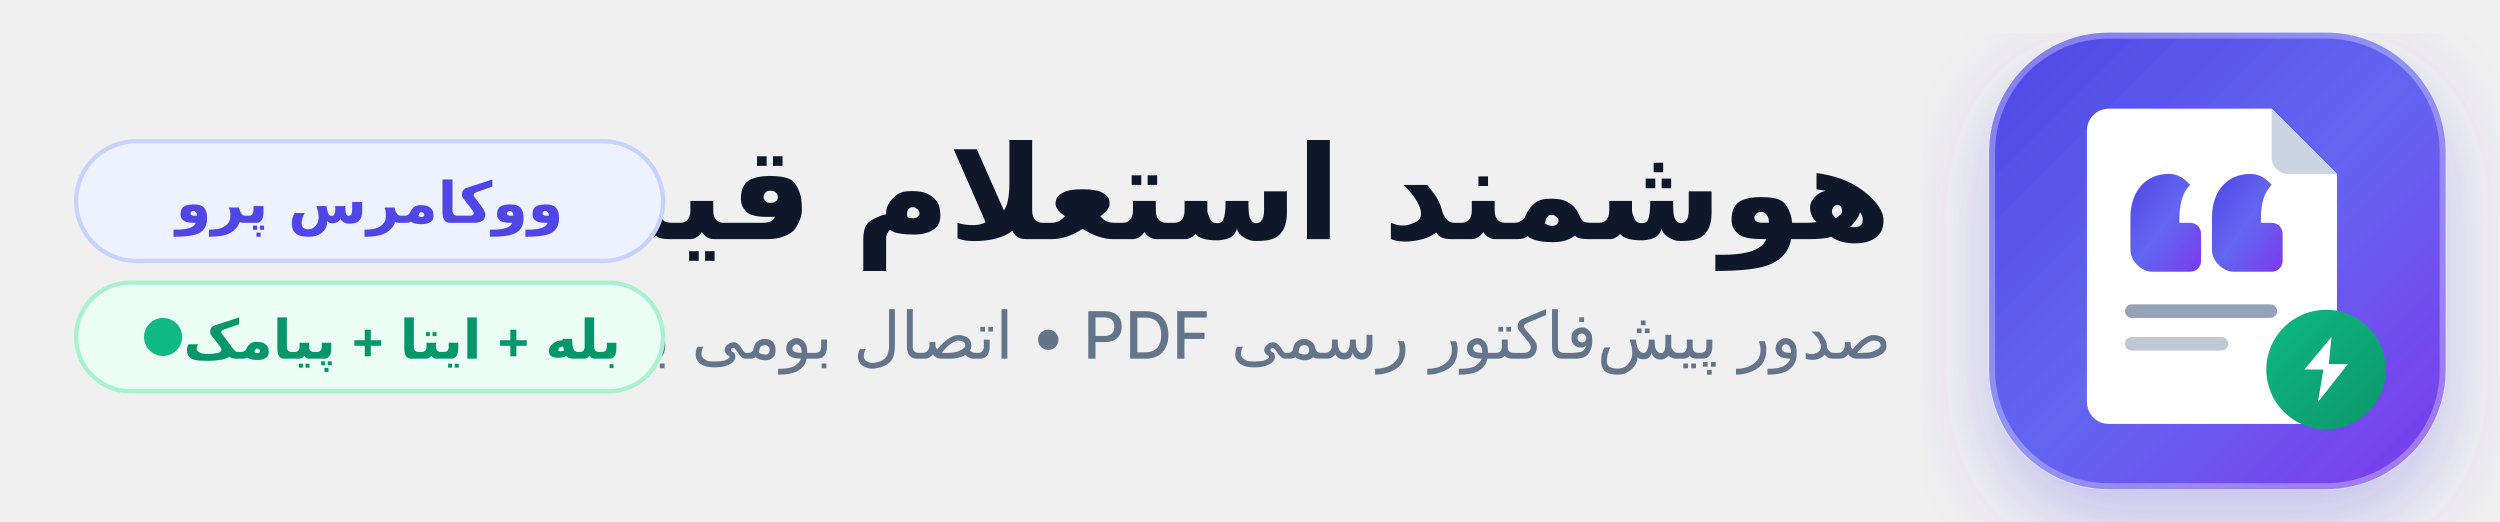
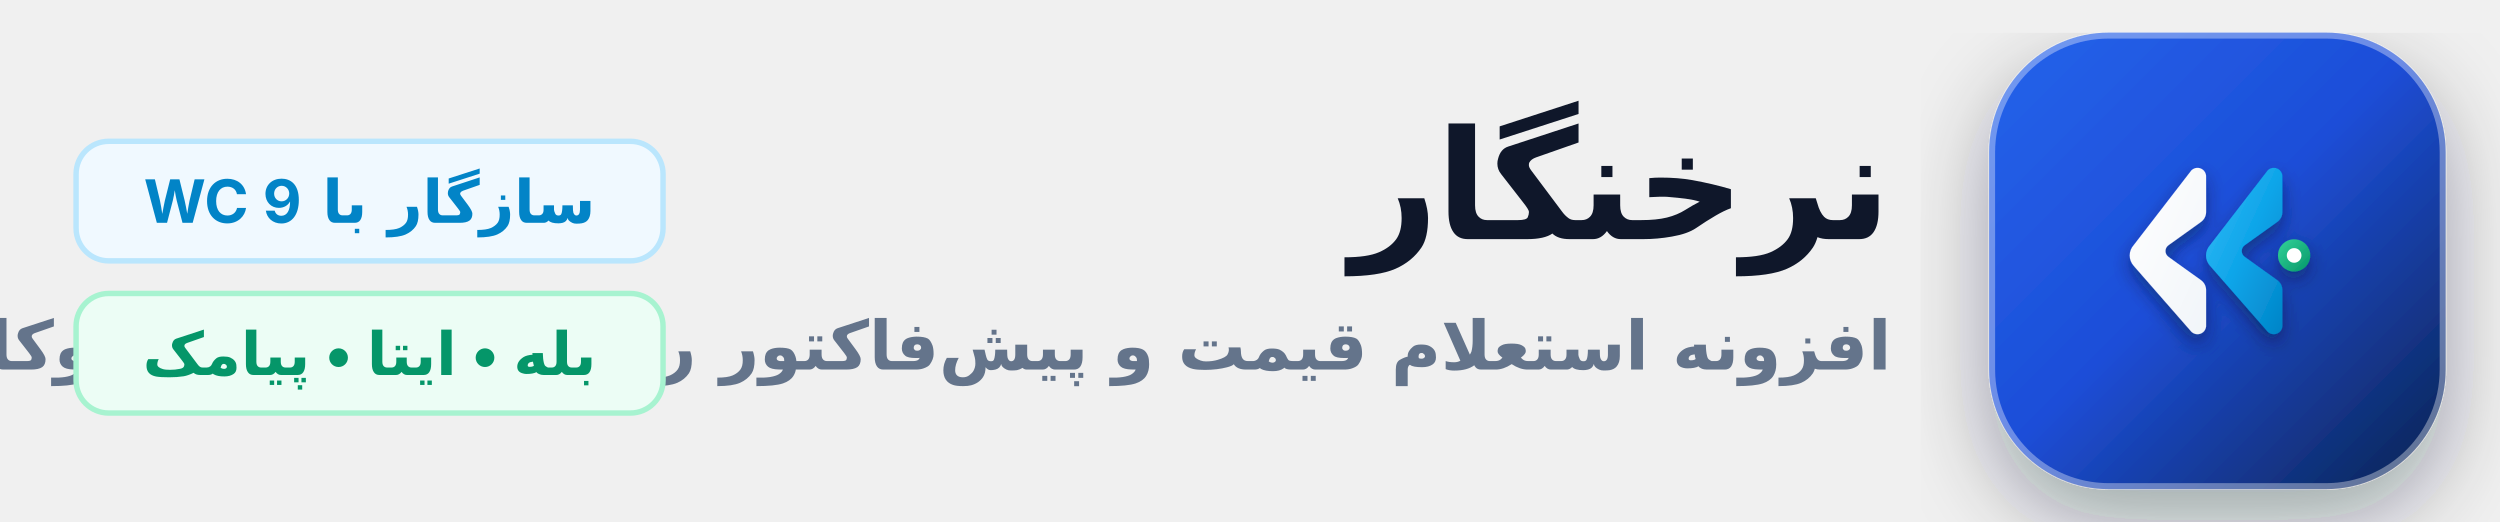
<svg xmlns="http://www.w3.org/2000/svg" viewBox="0 0 460 96" width="460" height="96" dir="rtl">
  <defs>
    <linearGradient id="logoBgRTL" x1="0%" y1="0%" x2="100%" y2="100%">
-       <stop offset="0%" stop-color="#4F46E5" />
-       <stop offset="50%" stop-color="#6366F1" />
-       <stop offset="100%" stop-color="#7C3AED" />
+       <stop offset="0%" stop-color="#2563EB" />
+       <stop offset="48%" stop-color="#1D4ED8" />
+       <stop offset="100%" stop-color="#0B234F" />
    </linearGradient>
-     <linearGradient id="primaryTextGradRTL" x1="100%" y1="0%" x2="0%" y2="0%">
-       <stop offset="0%" stop-color="#4F46E5" />
-       <stop offset="100%" stop-color="#7C3AED" />
+     <linearGradient id="logoWhiteRTL" x1="0%" y1="0%" x2="100%" y2="100%">
+       <stop offset="0%" stop-color="#FFFFFF" />
+       <stop offset="100%" stop-color="#F1F5F9" />
    </linearGradient>
-     <linearGradient id="sparkGradRTL" x1="0%" y1="0%" x2="100%" y2="100%">
-       <stop offset="0%" stop-color="#10B981" />
+     <linearGradient id="logoCyanRTL" x1="0%" y1="0%" x2="100%" y2="100%">
+       <stop offset="0%" stop-color="#38BDF8" />
+       <stop offset="50%" stop-color="#0EA5E9" />
+       <stop offset="100%" stop-color="#0284C7" />
+     </linearGradient>
+     <linearGradient id="logoSparkRTL" x1="0%" y1="0%" x2="100%" y2="100%">
+       <stop offset="0%" stop-color="#34D399" />
      <stop offset="100%" stop-color="#059669" />
    </linearGradient>
    <filter id="logoShadowRTL" x="-15%" y="-15%" width="130%" height="130%">
-       <feDropShadow dx="0" dy="6" stdDeviation="7" flood-color="#4F46E5" flood-opacity="0.28" />
+       <feDropShadow dx="0" dy="6" stdDeviation="8" flood-color="#0B192C" flood-opacity="0.35" />
+     </filter>
+     <filter id="logoChvShadowRTL" x="-20%" y="-20%" width="140%" height="140%">
+       <feDropShadow dx="0" dy="3" stdDeviation="3" flood-color="#06152D" flood-opacity="0.45" />
    </filter>
  </defs>
  <g transform="translate(366, 6)" filter="url(#logoShadowRTL)">
    <rect x="0" y="0" width="84" height="84" rx="22" fill="url(#logoBgRTL)" />
-     <rect x="0.5" y="0.5" width="83" height="83" rx="21.5" fill="none" stroke="#FFFFFF" stroke-width="1.2" stroke-opacity="0.3" />
-     <path d="M 22 14 L 52 14 L 64 26 L 64 68 A 4 4 0 0 1 60 72 L 22 72 A 4 4 0 0 1 18 68 L 18 18 A 4 4 0 0 1 22 14 Z" fill="#FFFFFF" />
-     <path d="M 52 14 L 52 23 A 3 3 0 0 0 55 26 L 64 26 Z" fill="#CBD5E1" />
-     <g fill="url(#logoBgRTL)">
-       <path d="M 26 34 C 26 29 29 26 33 26 C 35 26 36 27 37 28 C 35 30 35 33 35 35 L 37 35 A 2 2 0 0 1 39 37 L 39 42 A 2 2 0 0 1 37 44 L 30 44 C 28 44 26 42 26 40 Z" />
-       <path d="M 41 34 C 41 29 44 26 48 26 C 50 26 51 27 52 28 C 50 30 50 33 50 35 L 52 35 A 2 2 0 0 1 54 37 L 54 42 A 2 2 0 0 1 52 44 L 45 44 C 43 44 41 42 41 40 Z" />
+     <rect x="0.5" y="0.5" width="83" height="83" rx="21.5" fill="none" stroke="#FFFFFF" stroke-width="1.2" stroke-opacity="0.35" />
+     <g transform="translate(14, 14) scale(0.54)" filter="url(#logoChvShadowRTL)">
+       <path d="M43 21 C44.8 19.3 47.7 20.3 48 22.8 L48 35.2 C48 36.6 47.3 37.9 46.1 38.7 L35.2 46.5 C33.8 47.5 33.8 49.5 35.2 50.5 L46.1 58.3 C47.3 59.1 48 60.4 48 61.8 L48 74.2 C47.7 76.7 44.8 77.7 43 76 L23.4 53.6 C21.5 51.5 21.5 48.5 23.4 46.4 Z" fill="url(#logoWhiteRTL)" />
+       <path d="M69 21 C70.8 19.3 73.7 20.3 74 22.8 L74 35.2 C74 36.6 73.3 37.9 72.1 38.7 L61.2 46.5 C59.8 47.5 59.8 49.5 61.2 50.5 L72.1 58.3 C73.3 59.1 74 60.4 74 61.8 L74 74.2 C73.7 76.7 70.8 77.7 69 76 L49.4 53.6 C47.5 51.5 47.5 48.5 49.4 46.4 Z" fill="url(#logoCyanRTL)" />
+       <circle cx="78" cy="50" r="5.5" fill="url(#logoSparkRTL)" />
+       <circle cx="78" cy="50" r="2.5" fill="#FFFFFF" />
    </g>
-     <rect x="25" y="50" width="28" height="2.5" rx="1.25" fill="#94A3B8" />
-     <rect x="25" y="56" width="19" height="2.5" rx="1.25" fill="#94A3B8" opacity="0.6" />
-     <circle cx="62" cy="62" r="11" fill="url(#sparkGradRTL)" />
-     <path d="M 63 56 L 58 62 L 61.5 62 L 60.5 68 L 66 61 L 62.5 61 Z" fill="#FFFFFF" />
  </g>
  <g font-family="-apple-system, BlinkMacSystemFont, 'Vazirmatn', 'IranSans', 'Segoe UI', Tahoma, sans-serif" direction="rtl">
-     <text x="348" y="44" font-size="24" font-weight="800" fill="#0F172A" text-anchor="start" letter-spacing="-0.3">
-       هوشمند استعلام قیمت
+     <text x="348" y="44" font-size="28" font-weight="900" fill="#0F172A" text-anchor="start" letter-spacing="-0.5">
+       نرخنگار
    </text>
-     <text x="348" y="66" font-size="12" font-weight="500" fill="#64748B" text-anchor="start">
-       صدور پیش‌فاکتور رسمی PDF • اتصال بومی به بله و ایتا
+     <text x="348" y="68" font-size="12.5" font-weight="600" fill="#64748B" text-anchor="start">
+       افزونه استعلام قیمت و پیش‌فاکتور رسمی ماده ۱۶۹ ووکامرس
    </text>
    <g transform="translate(14, 26)">
-       <rect x="0" y="0" width="108" height="22" rx="11" fill="#EEF2FF" stroke="#C7D2FE" stroke-width="0.8" />
-       <text x="54" y="15" font-size="10.5" font-weight="700" fill="#4F46E5" text-anchor="middle" font-family="-apple-system, 'Segoe UI', sans-serif">
-         ووکامرس پرو
+       <rect x="0" y="0" width="108" height="22" rx="6" fill="#F0F9FF" stroke="#BAE6FD" stroke-width="1" />
+       <text x="54" y="15" font-size="11" font-weight="700" fill="#0284C7" text-anchor="middle">
+         سازگار با WC 9
      </text>
    </g>
-     <g transform="translate(14, 52)">
-       <rect x="0" y="0" width="108" height="20" rx="10" fill="#ECFDF5" stroke="#A7F3D0" stroke-width="0.8" />
-       <circle cx="16" cy="10" r="3.5" fill="#10B981" />
-       <text x="60" y="14" font-size="10" font-weight="600" fill="#059669" text-anchor="middle">
-         بله + ایتا + پیامک
+     <g transform="translate(14, 54)">
+       <rect x="0" y="0" width="108" height="22" rx="6" fill="#ECFDF5" stroke="#A7F3D0" stroke-width="1" />
+       <text x="54" y="15" font-size="11" font-weight="700" fill="#059669" text-anchor="middle">
+         بله • ایتا • پیامک
      </text>
    </g>
  </g>
</svg>
